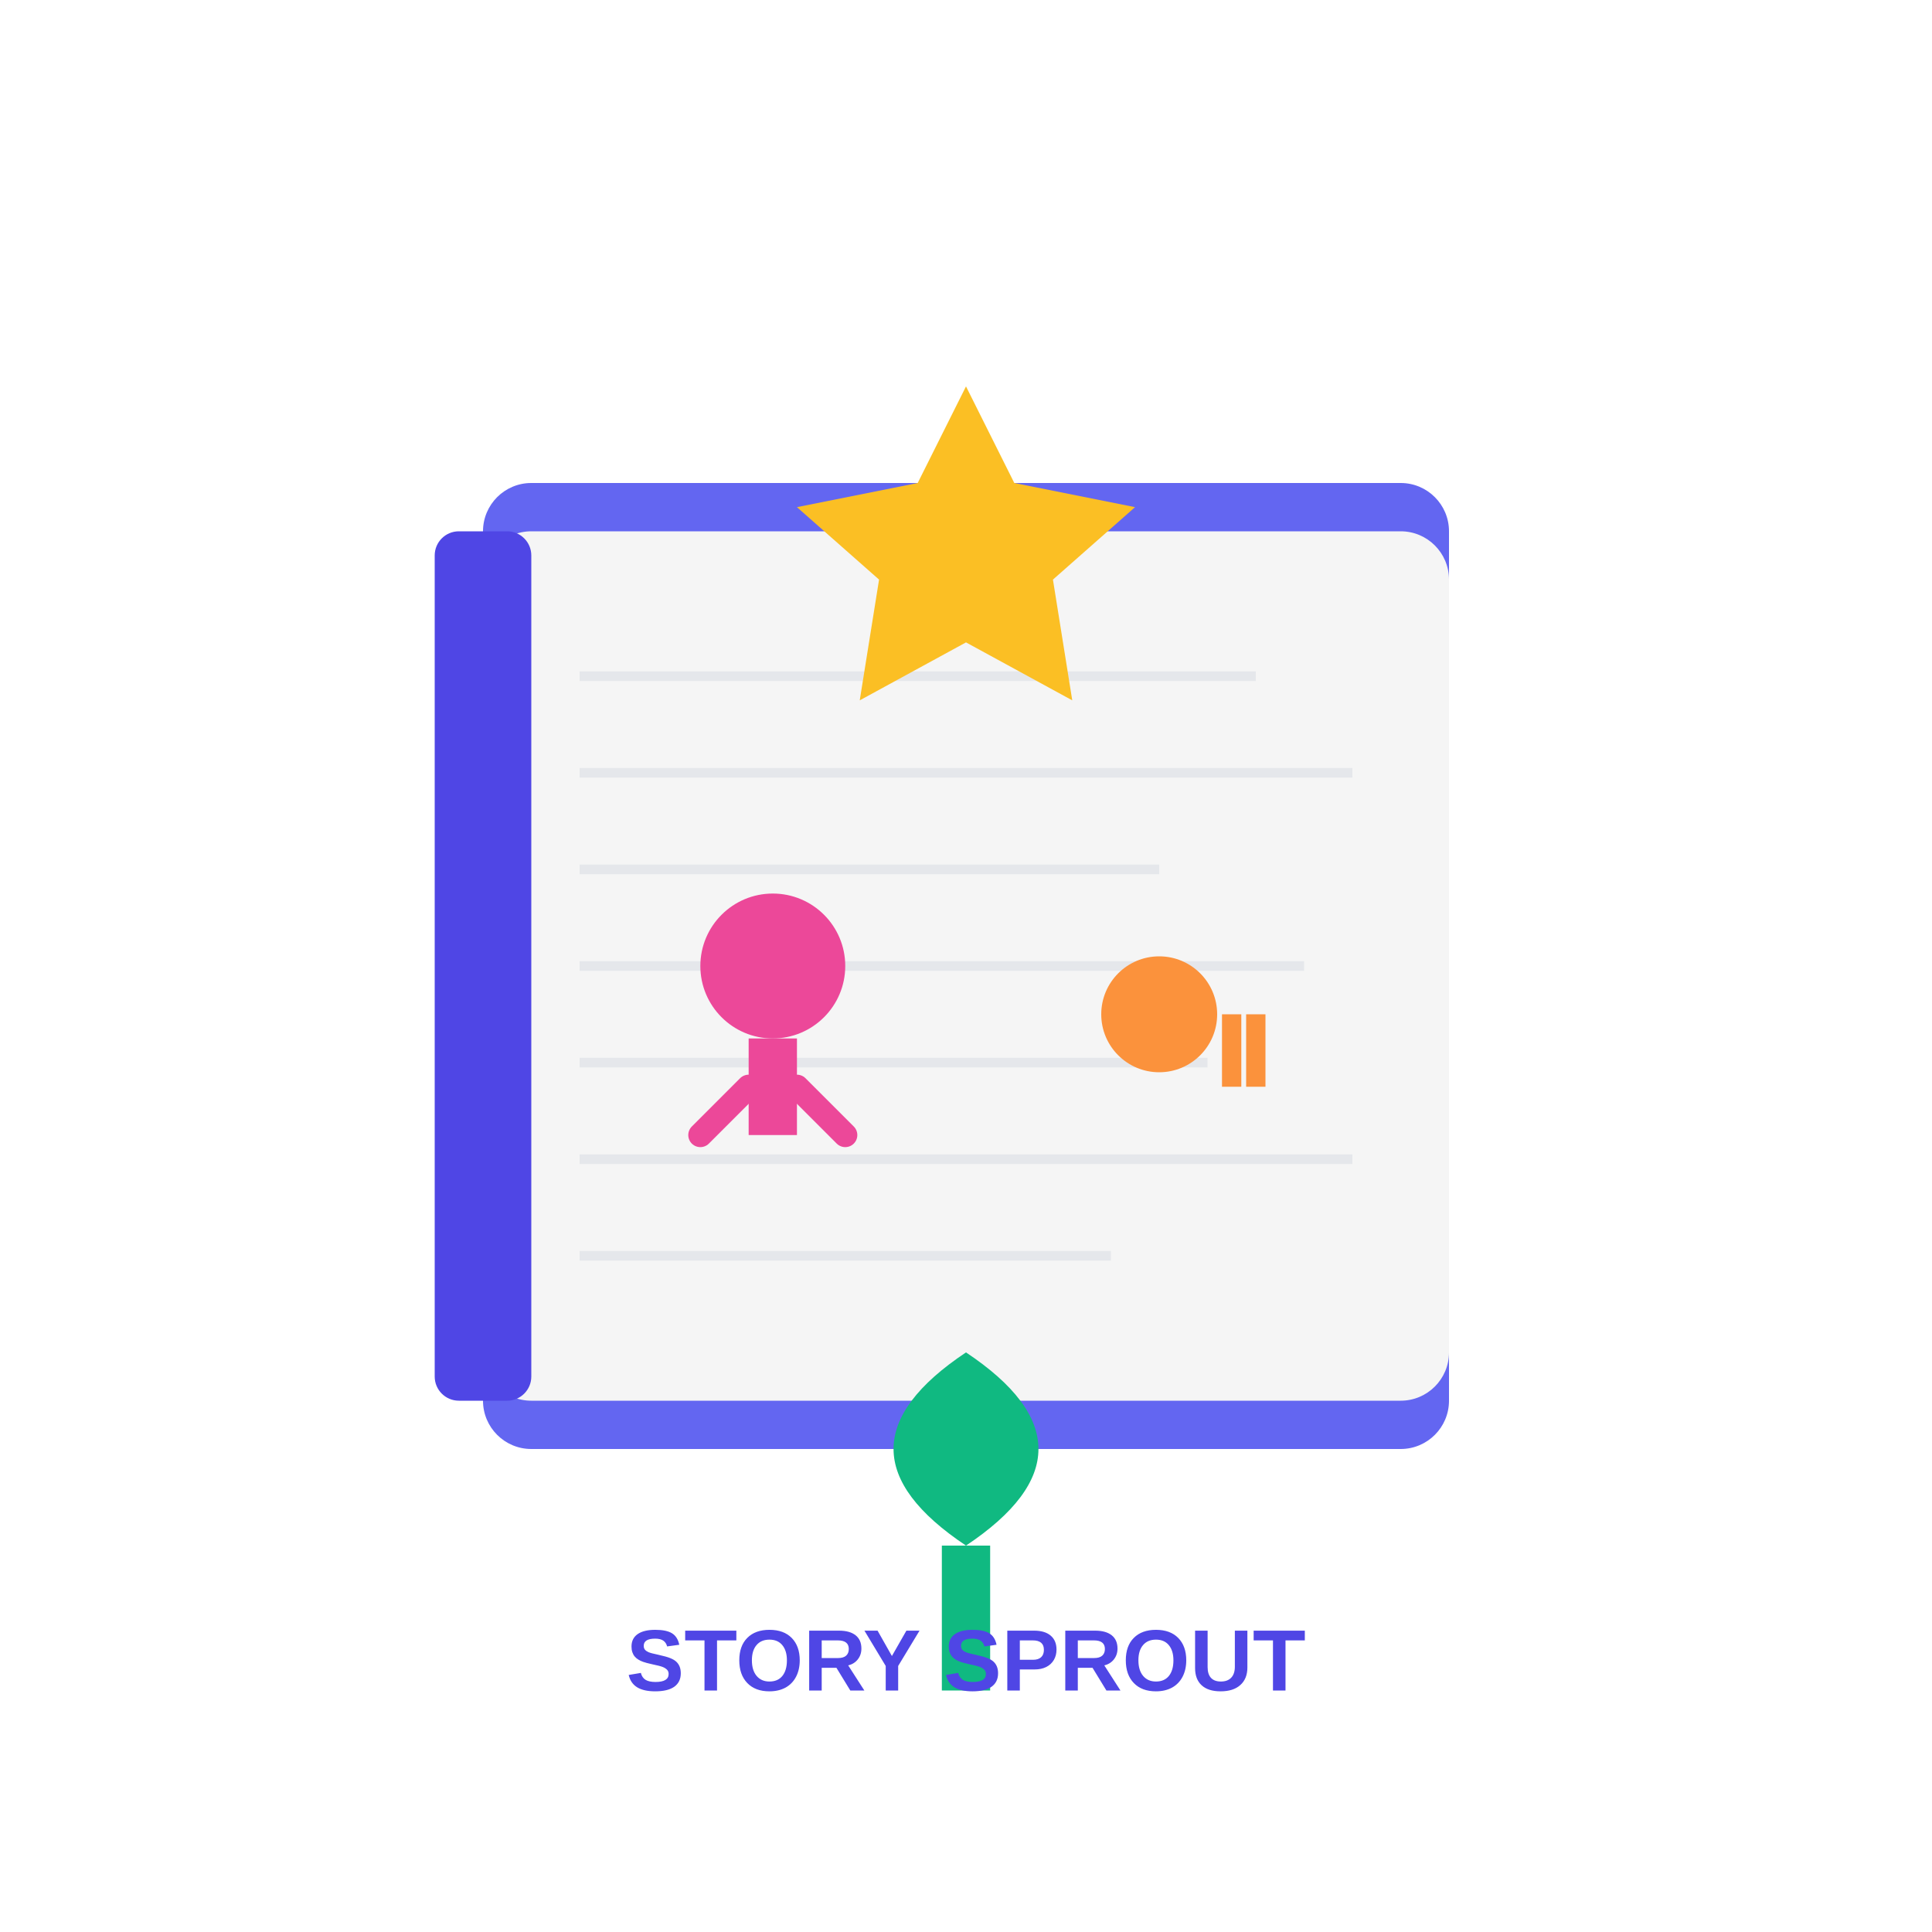
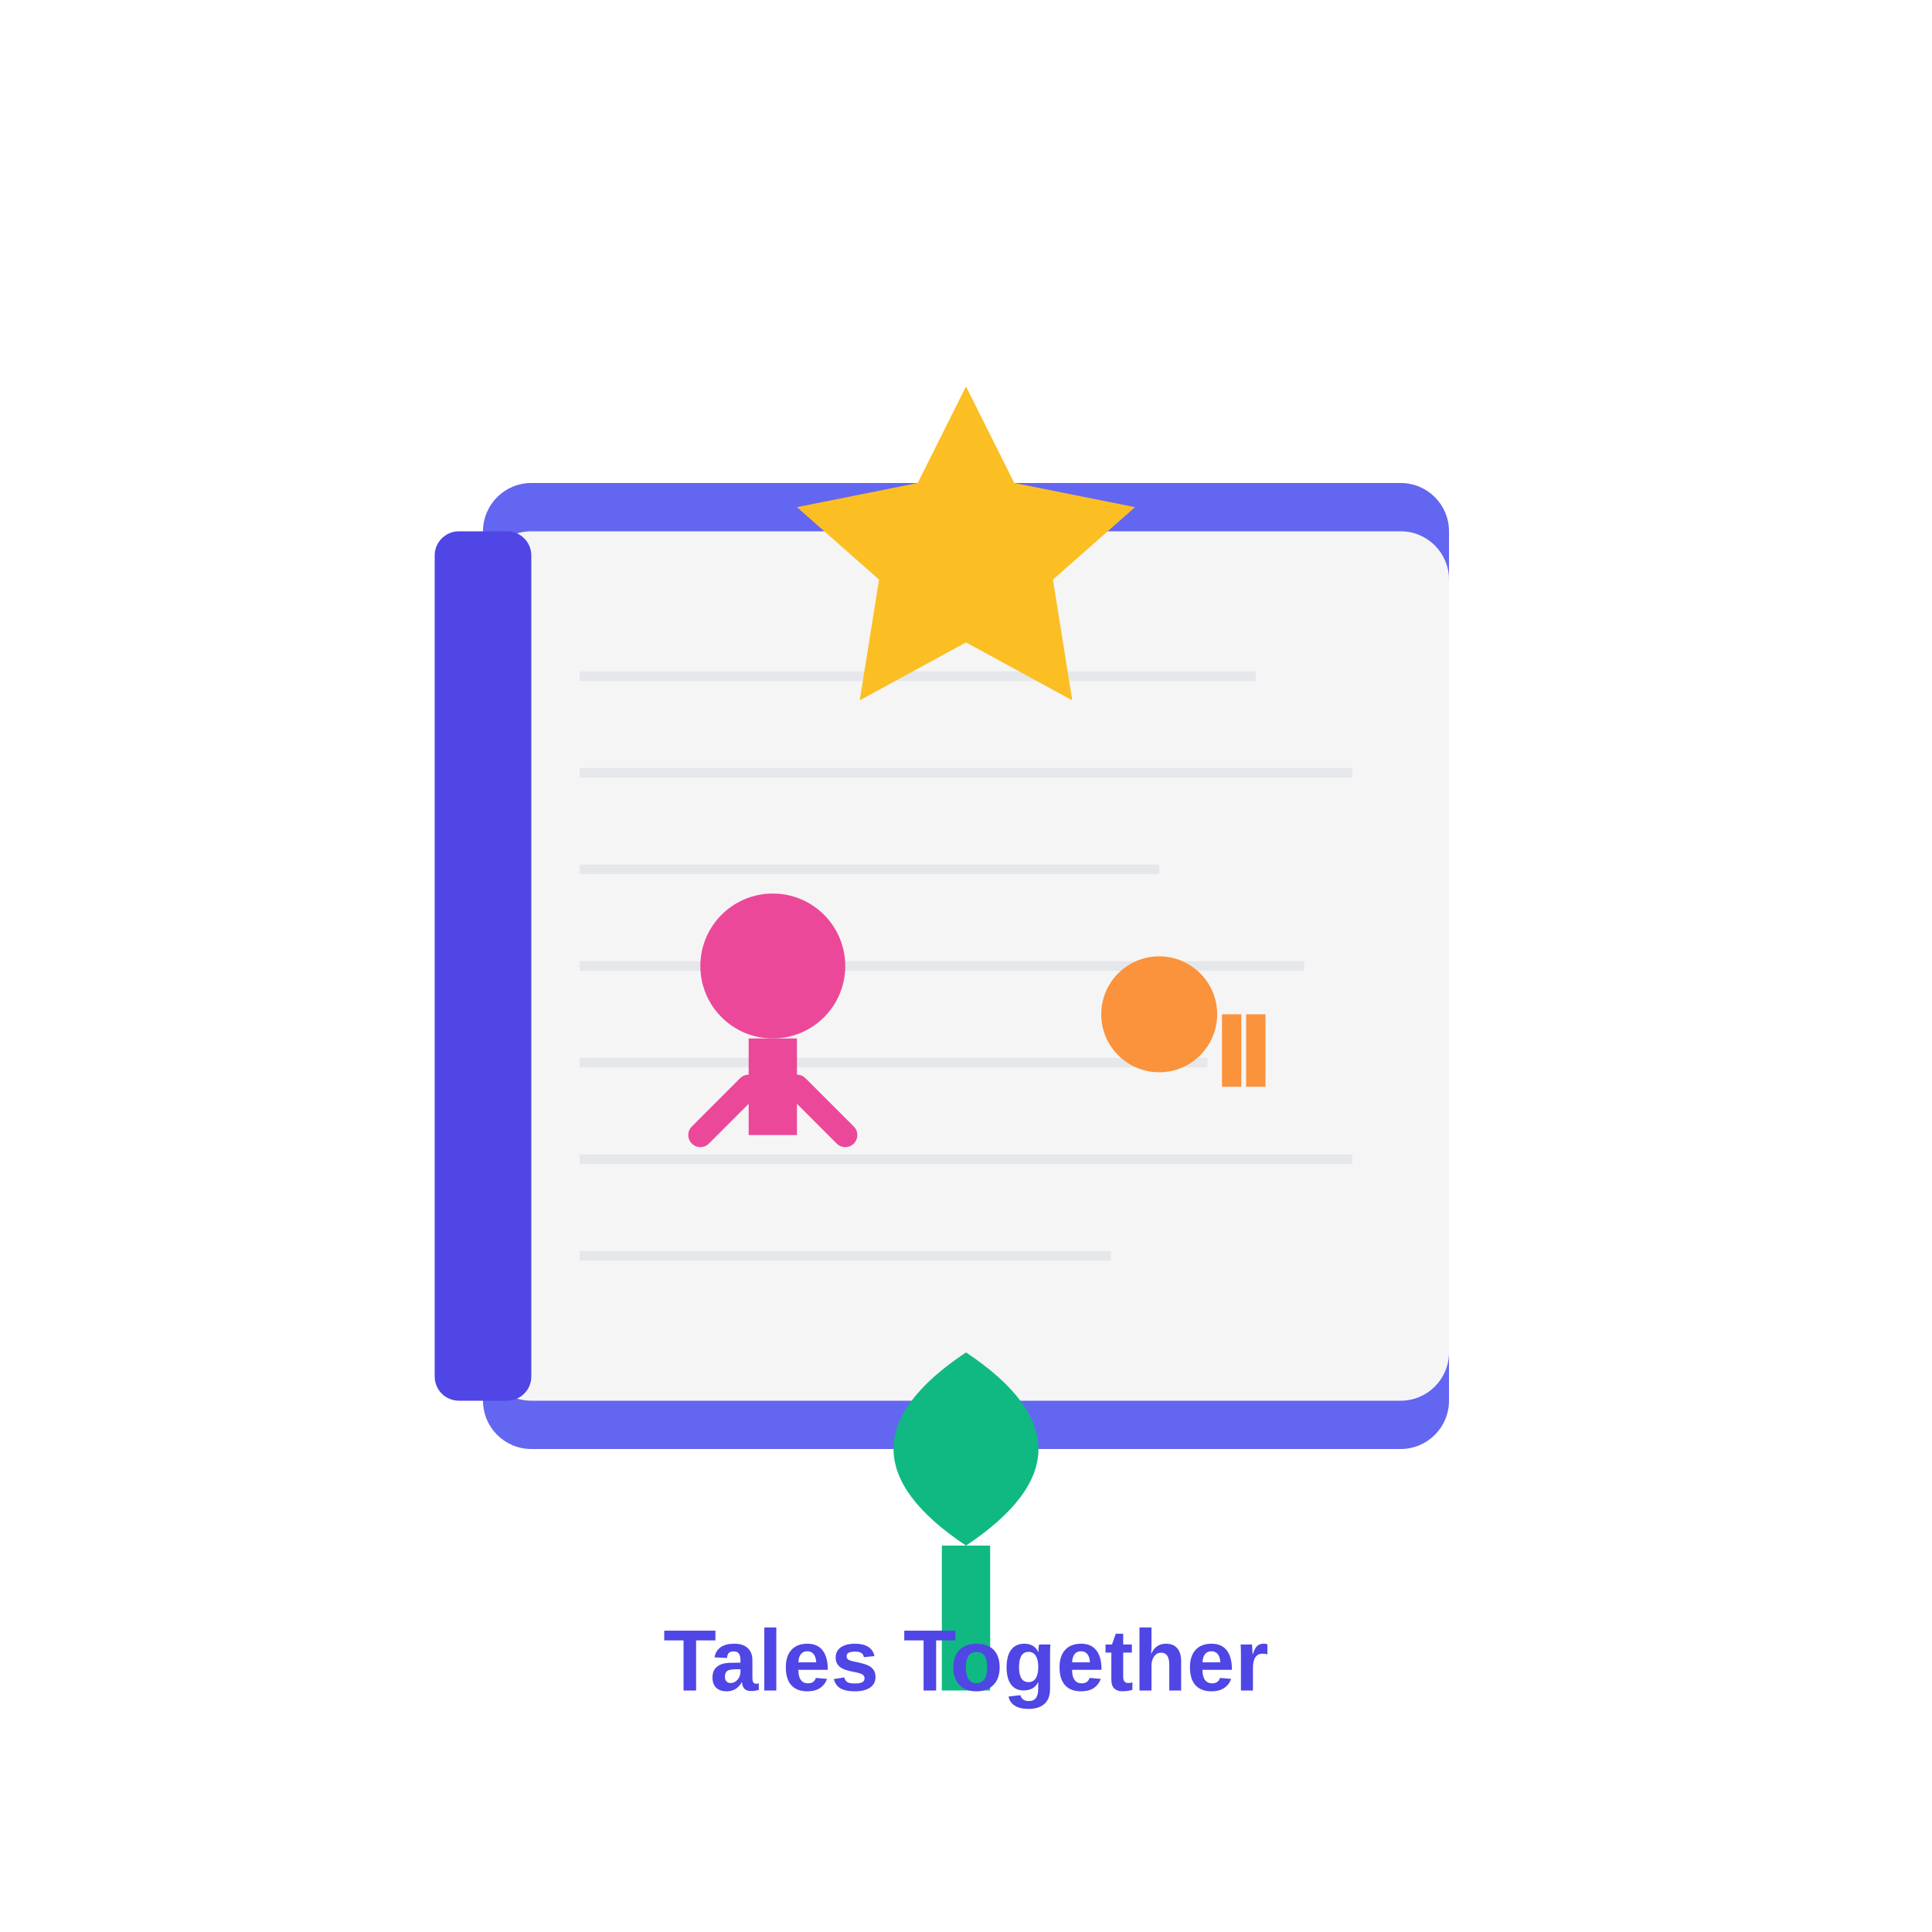
<svg xmlns="http://www.w3.org/2000/svg" width="400px" height="400px" viewBox="0 0 400 400">
  <rect x="100" y="100" width="200" height="200" rx="10" fill="#6366f1" />
  <path d="M110,110 L290,110 C295.523,110 300,114.477 300,120 L300,280 C300,285.523 295.523,290 290,290 L110,290 C104.477,290 100,285.523 100,280 L100,120 C100,114.477 104.477,110 110,110 Z" fill="#f5f5f5" />
  <rect x="90" y="110" width="20" height="180" rx="5" fill="#4f46e5" />
  <line x1="120" y1="140" x2="260" y2="140" stroke="#e5e7eb" stroke-width="2" />
  <line x1="120" y1="160" x2="280" y2="160" stroke="#e5e7eb" stroke-width="2" />
  <line x1="120" y1="180" x2="240" y2="180" stroke="#e5e7eb" stroke-width="2" />
  <line x1="120" y1="200" x2="270" y2="200" stroke="#e5e7eb" stroke-width="2" />
  <line x1="120" y1="220" x2="250" y2="220" stroke="#e5e7eb" stroke-width="2" />
  <line x1="120" y1="240" x2="280" y2="240" stroke="#e5e7eb" stroke-width="2" />
  <line x1="120" y1="260" x2="230" y2="260" stroke="#e5e7eb" stroke-width="2" />
  <polygon points="200,80 210,100 235,105 218,120 222,145 200,133 178,145 182,120 165,105 190,100" fill="#fbbf24" />
  <path d="M200,320 Q170,300 200,280 Q230,300 200,320 Z" fill="#10b981" />
  <rect x="195" y="320" width="10" height="30" fill="#10b981" />
  <circle cx="160" cy="200" r="15" fill="#ec4899" />
  <rect x="155" y="215" width="10" height="20" fill="#ec4899" />
  <line x1="165" y1="225" x2="175" y2="235" stroke="#ec4899" stroke-width="5" stroke-linecap="round" />
  <line x1="155" y1="225" x2="145" y2="235" stroke="#ec4899" stroke-width="5" stroke-linecap="round" />
  <circle cx="240" cy="210" r="12" fill="#fb923c" />
  <ellipse cx="255" cy="210" width="25" height="15" fill="#fb923c" />
  <rect x="253" y="210" width="4" height="15" fill="#fb923c" />
  <rect x="258" y="210" width="4" height="15" fill="#fb923c" />
-   <text x="200" y="350" font-family="Arial" font-size="18" text-anchor="middle" fill="#4f46e5" font-weight="bold">STORY SPROUT</text>
+   <text x="200" y="350" font-family="Arial" font-size="18" text-anchor="middle" fill="#4f46e5" font-weight="bold">Tales Together</text>
</svg>
